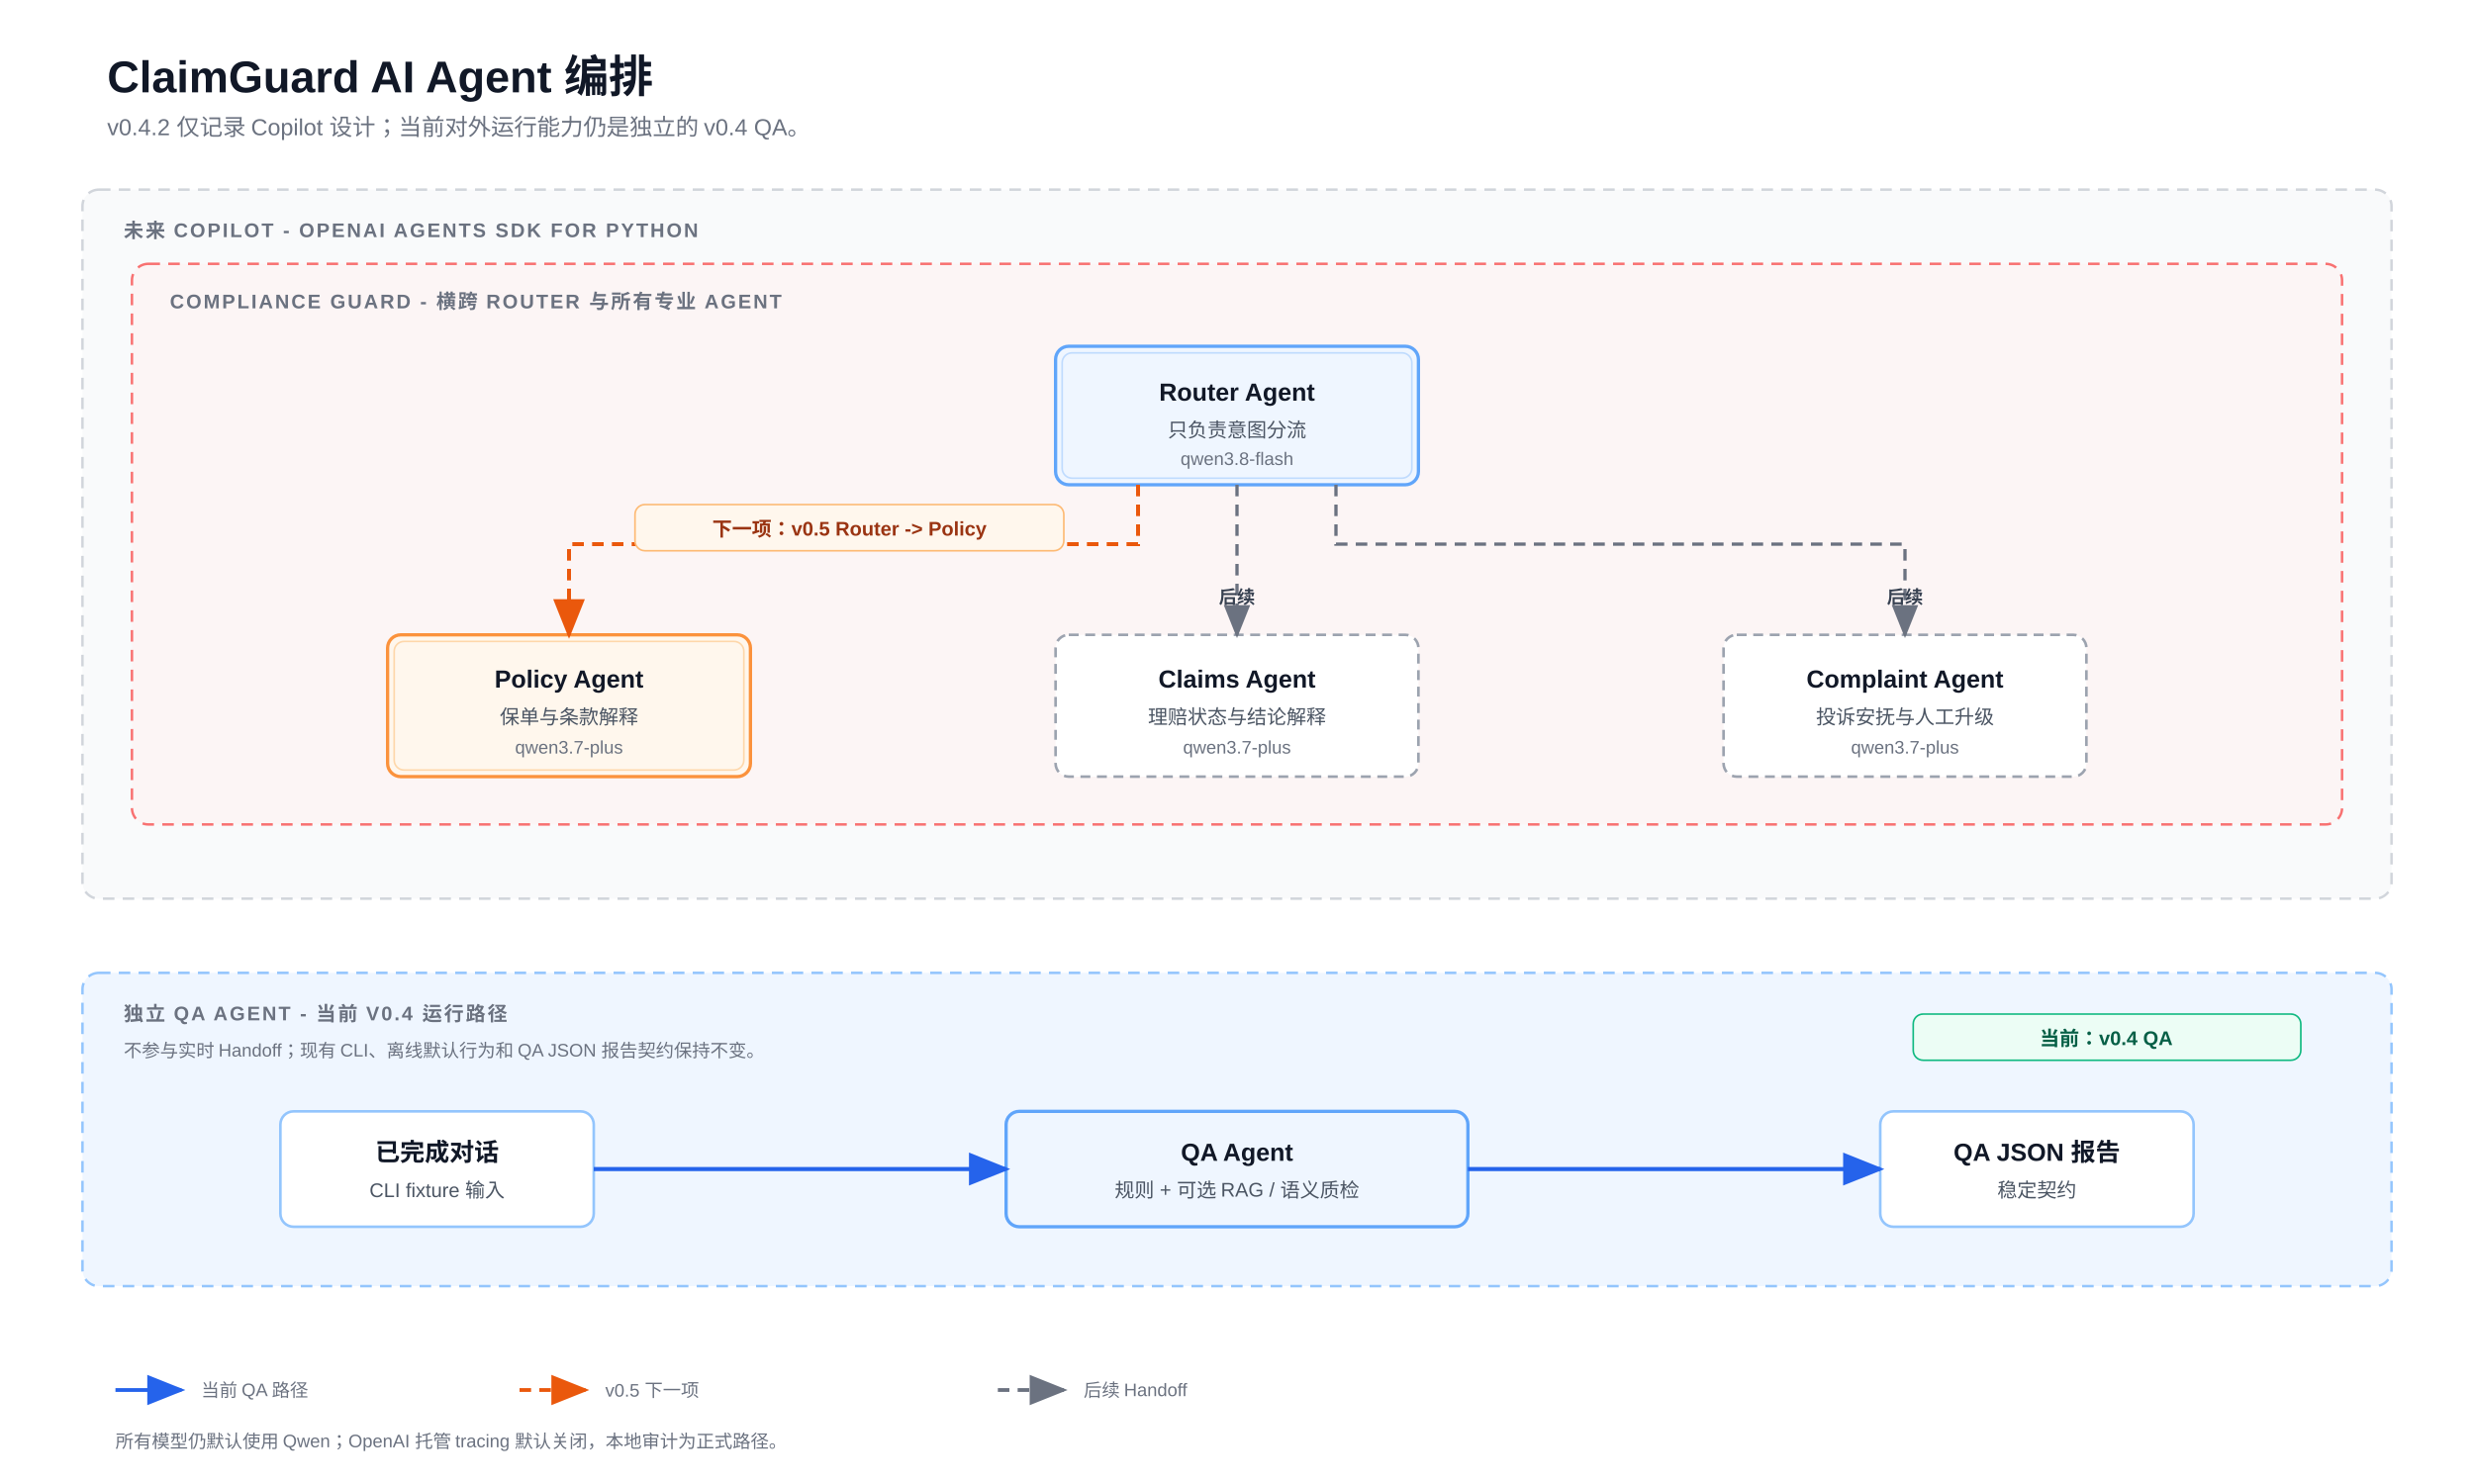
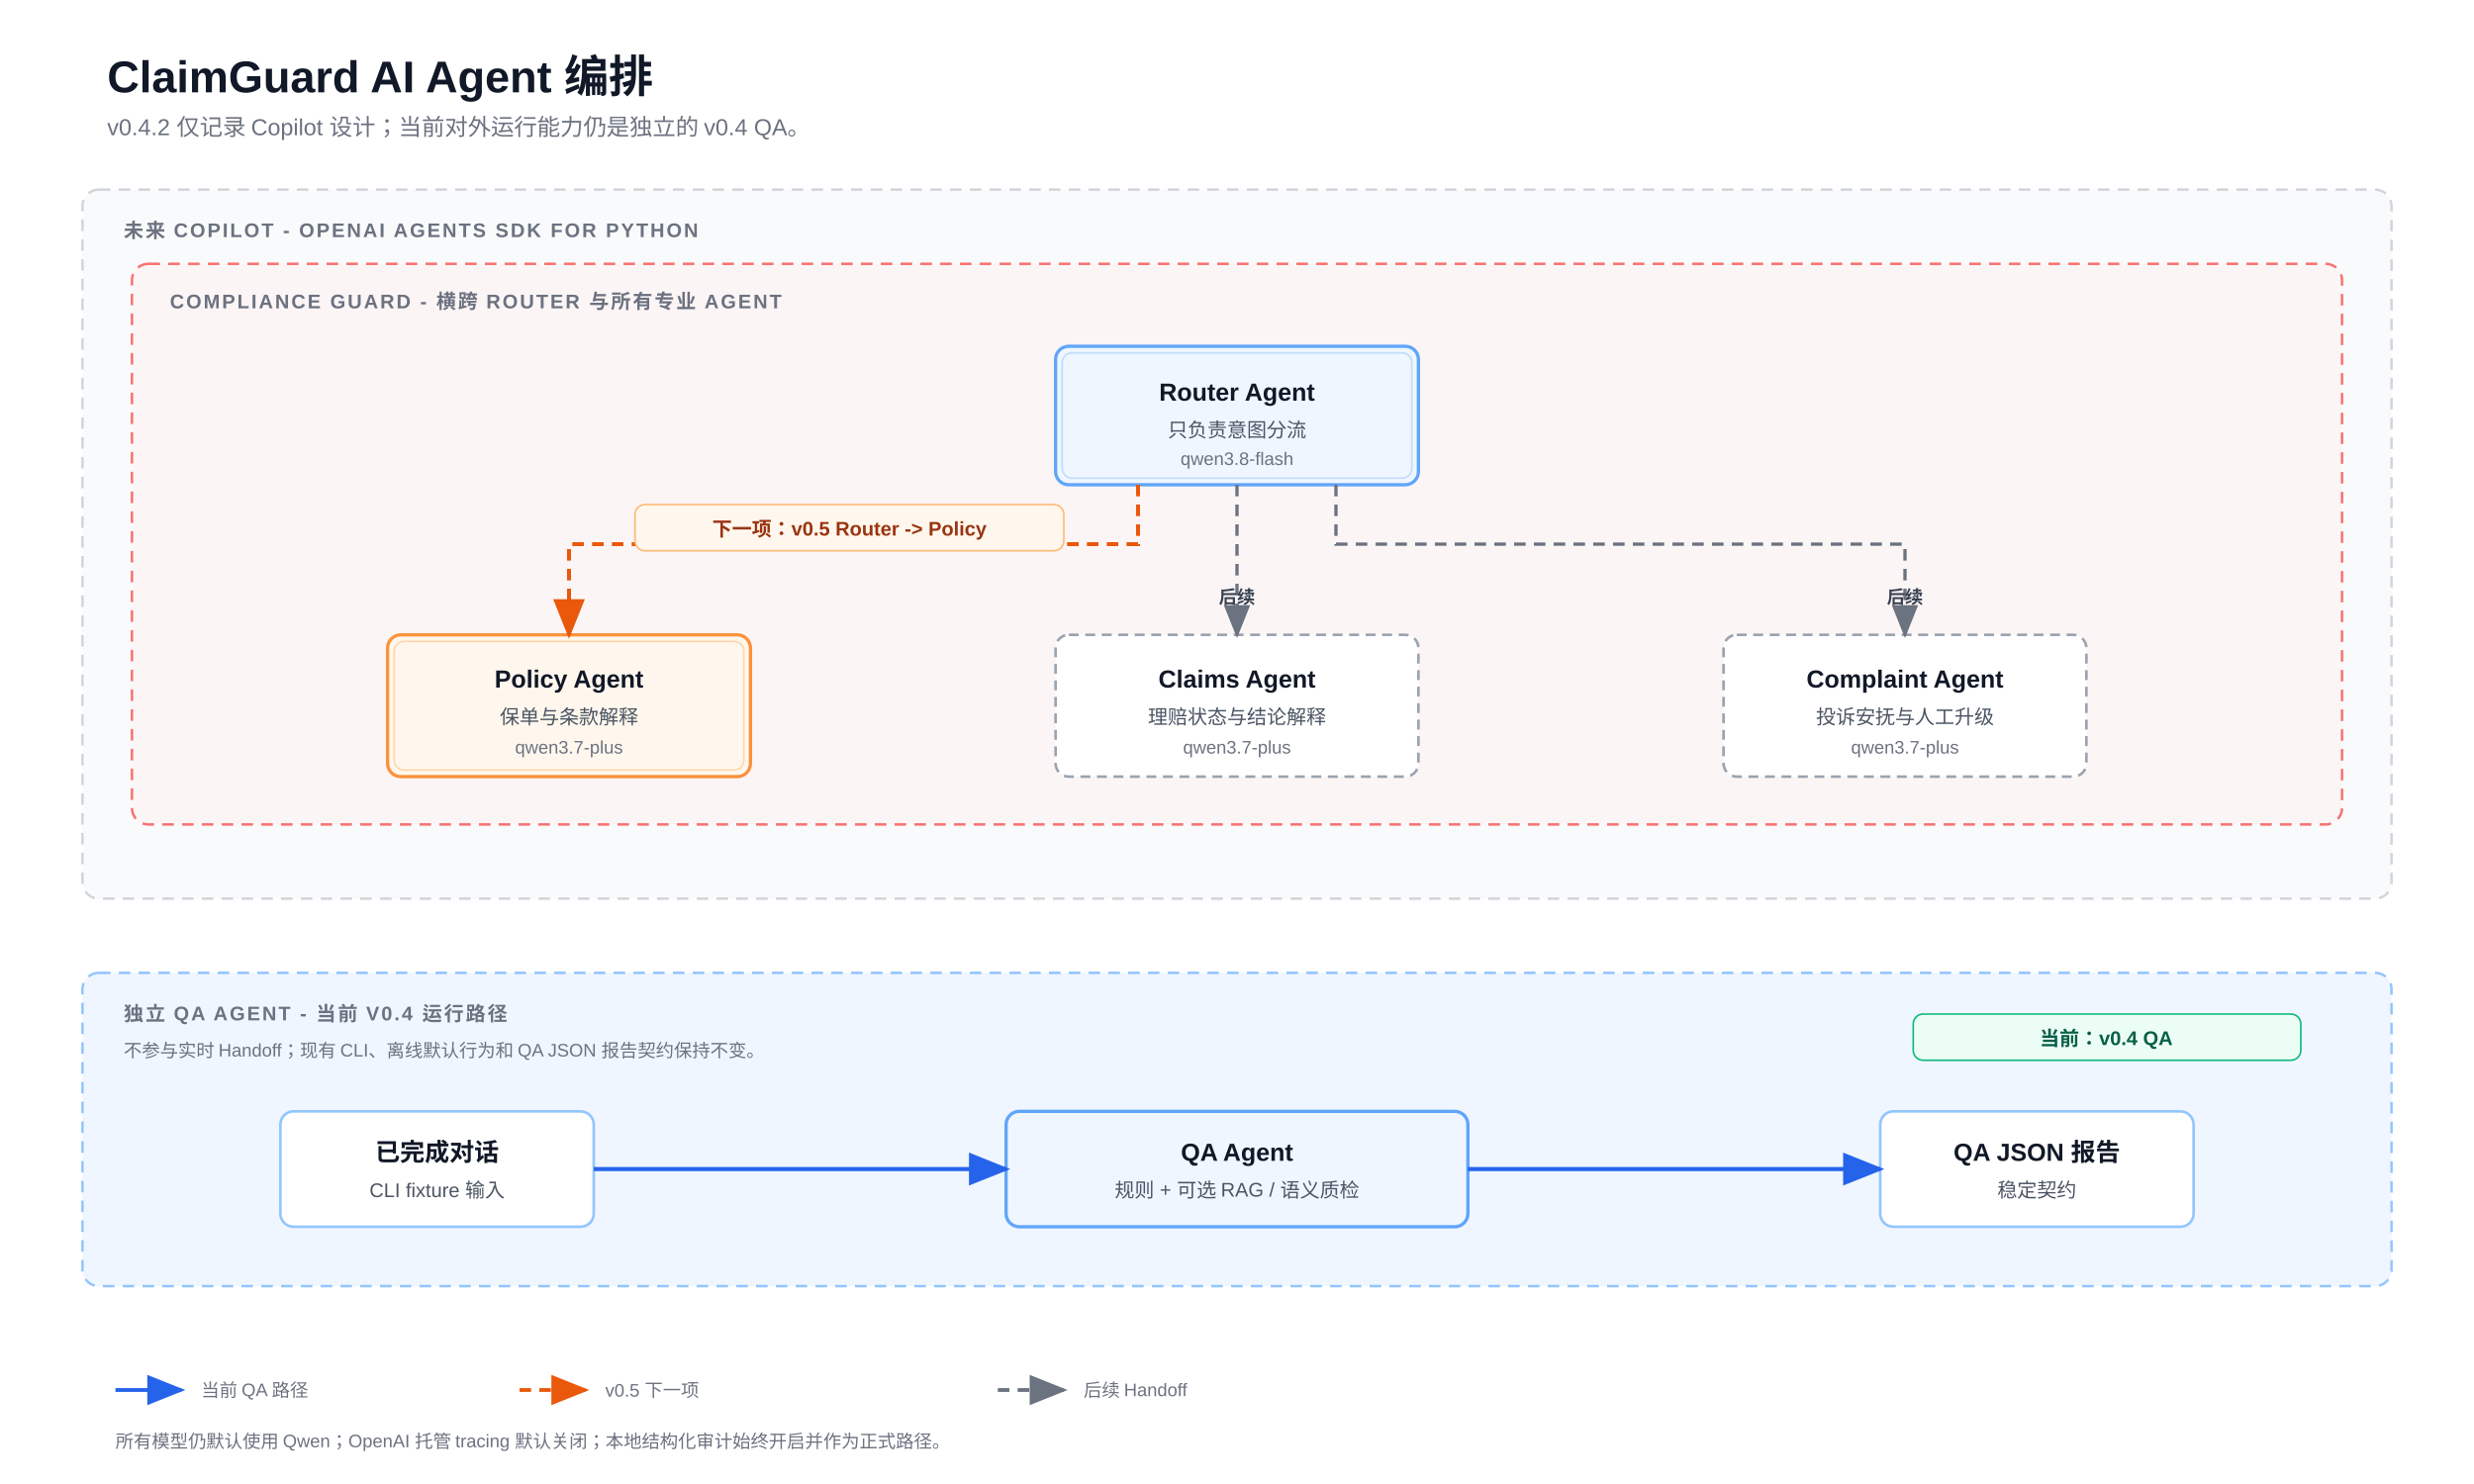
<svg xmlns="http://www.w3.org/2000/svg" viewBox="0 0 1500 900" width="1500" height="900" role="img" aria-labelledby="title desc">
  <style>
    text { font-family: 'Hiragino Sans GB', 'PingFang SC', 'Microsoft YaHei', Arial, sans-serif; }
    .title { fill: #111827; font-size: 27px; font-weight: 700; }
    .subtitle { fill: #6b7280; font-size: 14px; }
    .lane { fill: #6b7280; font-size: 12px; font-weight: 700; letter-spacing: 1.2px; }
    .node-title { fill: #111827; font-size: 15px; font-weight: 700; }
    .node-sub { fill: #4b5563; font-size: 12px; }
    .small { fill: #6b7280; font-size: 11px; }
    .edge-label { fill: #374151; font-size: 11px; font-weight: 600; }
    .current { fill: #065f46; font-size: 12px; font-weight: 700; }
    .next { fill: #9a3412; font-size: 12px; font-weight: 700; }
  </style>
  <defs>
    <marker id="blue" markerWidth="10" markerHeight="8" refX="9" refY="4" orient="auto">
      <path d="M0,0 L10,4 L0,8 Z" fill="#2563eb" />
    </marker>
    <marker id="orange" markerWidth="10" markerHeight="8" refX="9" refY="4" orient="auto">
      <path d="M0,0 L10,4 L0,8 Z" fill="#ea580c" />
    </marker>
    <marker id="gray" markerWidth="10" markerHeight="8" refX="9" refY="4" orient="auto">
      <path d="M0,0 L10,4 L0,8 Z" fill="#6b7280" />
    </marker>
  </defs>
  <rect width="1500" height="900" fill="#ffffff" />
  <text x="65" y="56" class="title">ClaimGuard AI Agent 编排</text>
  <text x="65" y="82" class="subtitle">v0.4.2 仅记录 Copilot 设计；当前对外运行能力仍是独立的 v0.4 QA。</text>
  <g data-graph-role="container">
    <rect x="50" y="115" width="1400" height="430" rx="10" fill="#f9fafb" stroke="#d1d5db" stroke-width="1.5" stroke-dasharray="7 5" />
    <text x="75" y="144" class="lane">未来 COPILOT - OPENAI AGENTS SDK FOR PYTHON</text>
  </g>
  <g data-graph-role="container">
    <rect x="80" y="160" width="1340" height="340" rx="10" fill="#fef2f2" fill-opacity="0.6" stroke="#f87171" stroke-width="1.5" stroke-dasharray="7 5" />
    <text x="103" y="187" class="lane">COMPLIANCE GUARD - 横跨 ROUTER 与所有专业 AGENT</text>
  </g>
  <g data-graph-role="node">
    <rect x="640" y="210" width="220" height="84" rx="8" fill="#eff6ff" stroke="#60a5fa" stroke-width="2" />
    <rect x="644" y="214" width="212" height="76" rx="6" fill="none" stroke="#bfdbfe" stroke-width="1" />
    <text x="750" y="243" text-anchor="middle" class="node-title">Router Agent</text>
    <text x="750" y="265" text-anchor="middle" class="node-sub">只负责意图分流</text>
    <text x="750" y="282" text-anchor="middle" class="small">qwen3.8-flash</text>
    <rect x="235" y="385" width="220" height="86" rx="8" fill="#fff7ed" stroke="#fb923c" stroke-width="2" />
    <rect x="239" y="389" width="212" height="78" rx="6" fill="none" stroke="#fed7aa" stroke-width="1" />
    <text x="345" y="417" text-anchor="middle" class="node-title">Policy Agent</text>
    <text x="345" y="439" text-anchor="middle" class="node-sub">保单与条款解释</text>
    <text x="345" y="457" text-anchor="middle" class="small">qwen3.7-plus</text>
    <rect x="640" y="385" width="220" height="86" rx="8" fill="#ffffff" stroke="#9ca3af" stroke-width="1.6" stroke-dasharray="6 4" />
    <text x="750" y="417" text-anchor="middle" class="node-title">Claims Agent</text>
    <text x="750" y="439" text-anchor="middle" class="node-sub">理赔状态与结论解释</text>
    <text x="750" y="457" text-anchor="middle" class="small">qwen3.7-plus</text>
    <rect x="1045" y="385" width="220" height="86" rx="8" fill="#ffffff" stroke="#9ca3af" stroke-width="1.6" stroke-dasharray="6 4" />
    <text x="1155" y="417" text-anchor="middle" class="node-title">Complaint Agent</text>
    <text x="1155" y="439" text-anchor="middle" class="node-sub">投诉安抚与人工升级</text>
    <text x="1155" y="457" text-anchor="middle" class="small">qwen3.7-plus</text>
  </g>
  <path data-graph-role="edge" d="M690 294 V330 H345 V385" fill="none" stroke="#ea580c" stroke-width="2.4" stroke-dasharray="7 5" marker-end="url(#orange)" />
  <path data-graph-role="edge" d="M750 294 V385" fill="none" stroke="#6b7280" stroke-width="2" stroke-dasharray="7 5" marker-end="url(#gray)" />
  <path data-graph-role="edge" d="M810 294 V330 H1155 V385" fill="none" stroke="#6b7280" stroke-width="2" stroke-dasharray="7 5" marker-end="url(#gray)" />
  <rect x="385" y="306" width="260" height="28" rx="6" fill="#fff7ed" stroke="#fdba74" />
  <text x="515" y="325" text-anchor="middle" class="next">下一项：v0.5 Router -&gt; Policy</text>
  <text x="750" y="366" text-anchor="middle" class="edge-label">后续</text>
  <text x="1155" y="366" text-anchor="middle" class="edge-label">后续</text>
  <g data-graph-role="container">
    <rect x="50" y="590" width="1400" height="190" rx="10" fill="#eff6ff" stroke="#93c5fd" stroke-width="1.5" stroke-dasharray="7 5" />
    <text x="75" y="619" class="lane">独立 QA AGENT - 当前 V0.4 运行路径</text>
    <text x="75" y="641" class="small">不参与实时 Handoff；现有 CLI、离线默认行为和 QA JSON 报告契约保持不变。</text>
  </g>
  <g data-graph-role="node">
    <rect x="170" y="674" width="190" height="70" rx="8" fill="#ffffff" stroke="#93c5fd" stroke-width="1.6" />
    <text x="265" y="704" text-anchor="middle" class="node-title">已完成对话</text>
    <text x="265" y="726" text-anchor="middle" class="node-sub">CLI fixture 输入</text>
    <rect x="610" y="674" width="280" height="70" rx="8" fill="#eff6ff" stroke="#60a5fa" stroke-width="2" />
    <text x="750" y="704" text-anchor="middle" class="node-title">QA Agent</text>
    <text x="750" y="726" text-anchor="middle" class="node-sub">规则 + 可选 RAG / 语义质检</text>
    <rect x="1140" y="674" width="190" height="70" rx="8" fill="#ffffff" stroke="#93c5fd" stroke-width="1.6" />
    <text x="1235" y="704" text-anchor="middle" class="node-title">QA JSON 报告</text>
    <text x="1235" y="726" text-anchor="middle" class="node-sub">稳定契约</text>
  </g>
  <path data-graph-role="edge" d="M360 709 H610" fill="none" stroke="#2563eb" stroke-width="2.5" marker-end="url(#blue)" />
  <path data-graph-role="edge" d="M890 709 H1140" fill="none" stroke="#2563eb" stroke-width="2.5" marker-end="url(#blue)" />
  <rect x="1160" y="615" width="235" height="28" rx="6" fill="#ecfdf5" stroke="#10b981" />
  <text x="1277" y="634" text-anchor="middle" class="current">当前：v0.4 QA</text>
  <g data-graph-role="legend" transform="translate(70,835)">
    <line x1="0" y1="8" x2="40" y2="8" stroke="#2563eb" stroke-width="2.3" marker-end="url(#blue)" />
    <text x="52" y="12" class="small">当前 QA 路径</text>
    <line x1="245" y1="8" x2="285" y2="8" stroke="#ea580c" stroke-width="2.3" stroke-dasharray="7 5" marker-end="url(#orange)" />
    <text x="297" y="12" class="small">v0.5 下一项</text>
    <line x1="535" y1="8" x2="575" y2="8" stroke="#6b7280" stroke-width="2.3" stroke-dasharray="7 5" marker-end="url(#gray)" />
    <text x="587" y="12" class="small">后续 Handoff</text>
  </g>
-   <text x="70" y="878" class="small">所有模型仍默认使用 Qwen；OpenAI 托管 tracing 默认关闭，本地审计为正式路径。</text>
+   <text x="70" y="878" class="small">所有模型仍默认使用 Qwen；OpenAI 托管 tracing 默认关闭；本地结构化审计始终开启并作为正式路径。</text>
</svg>
